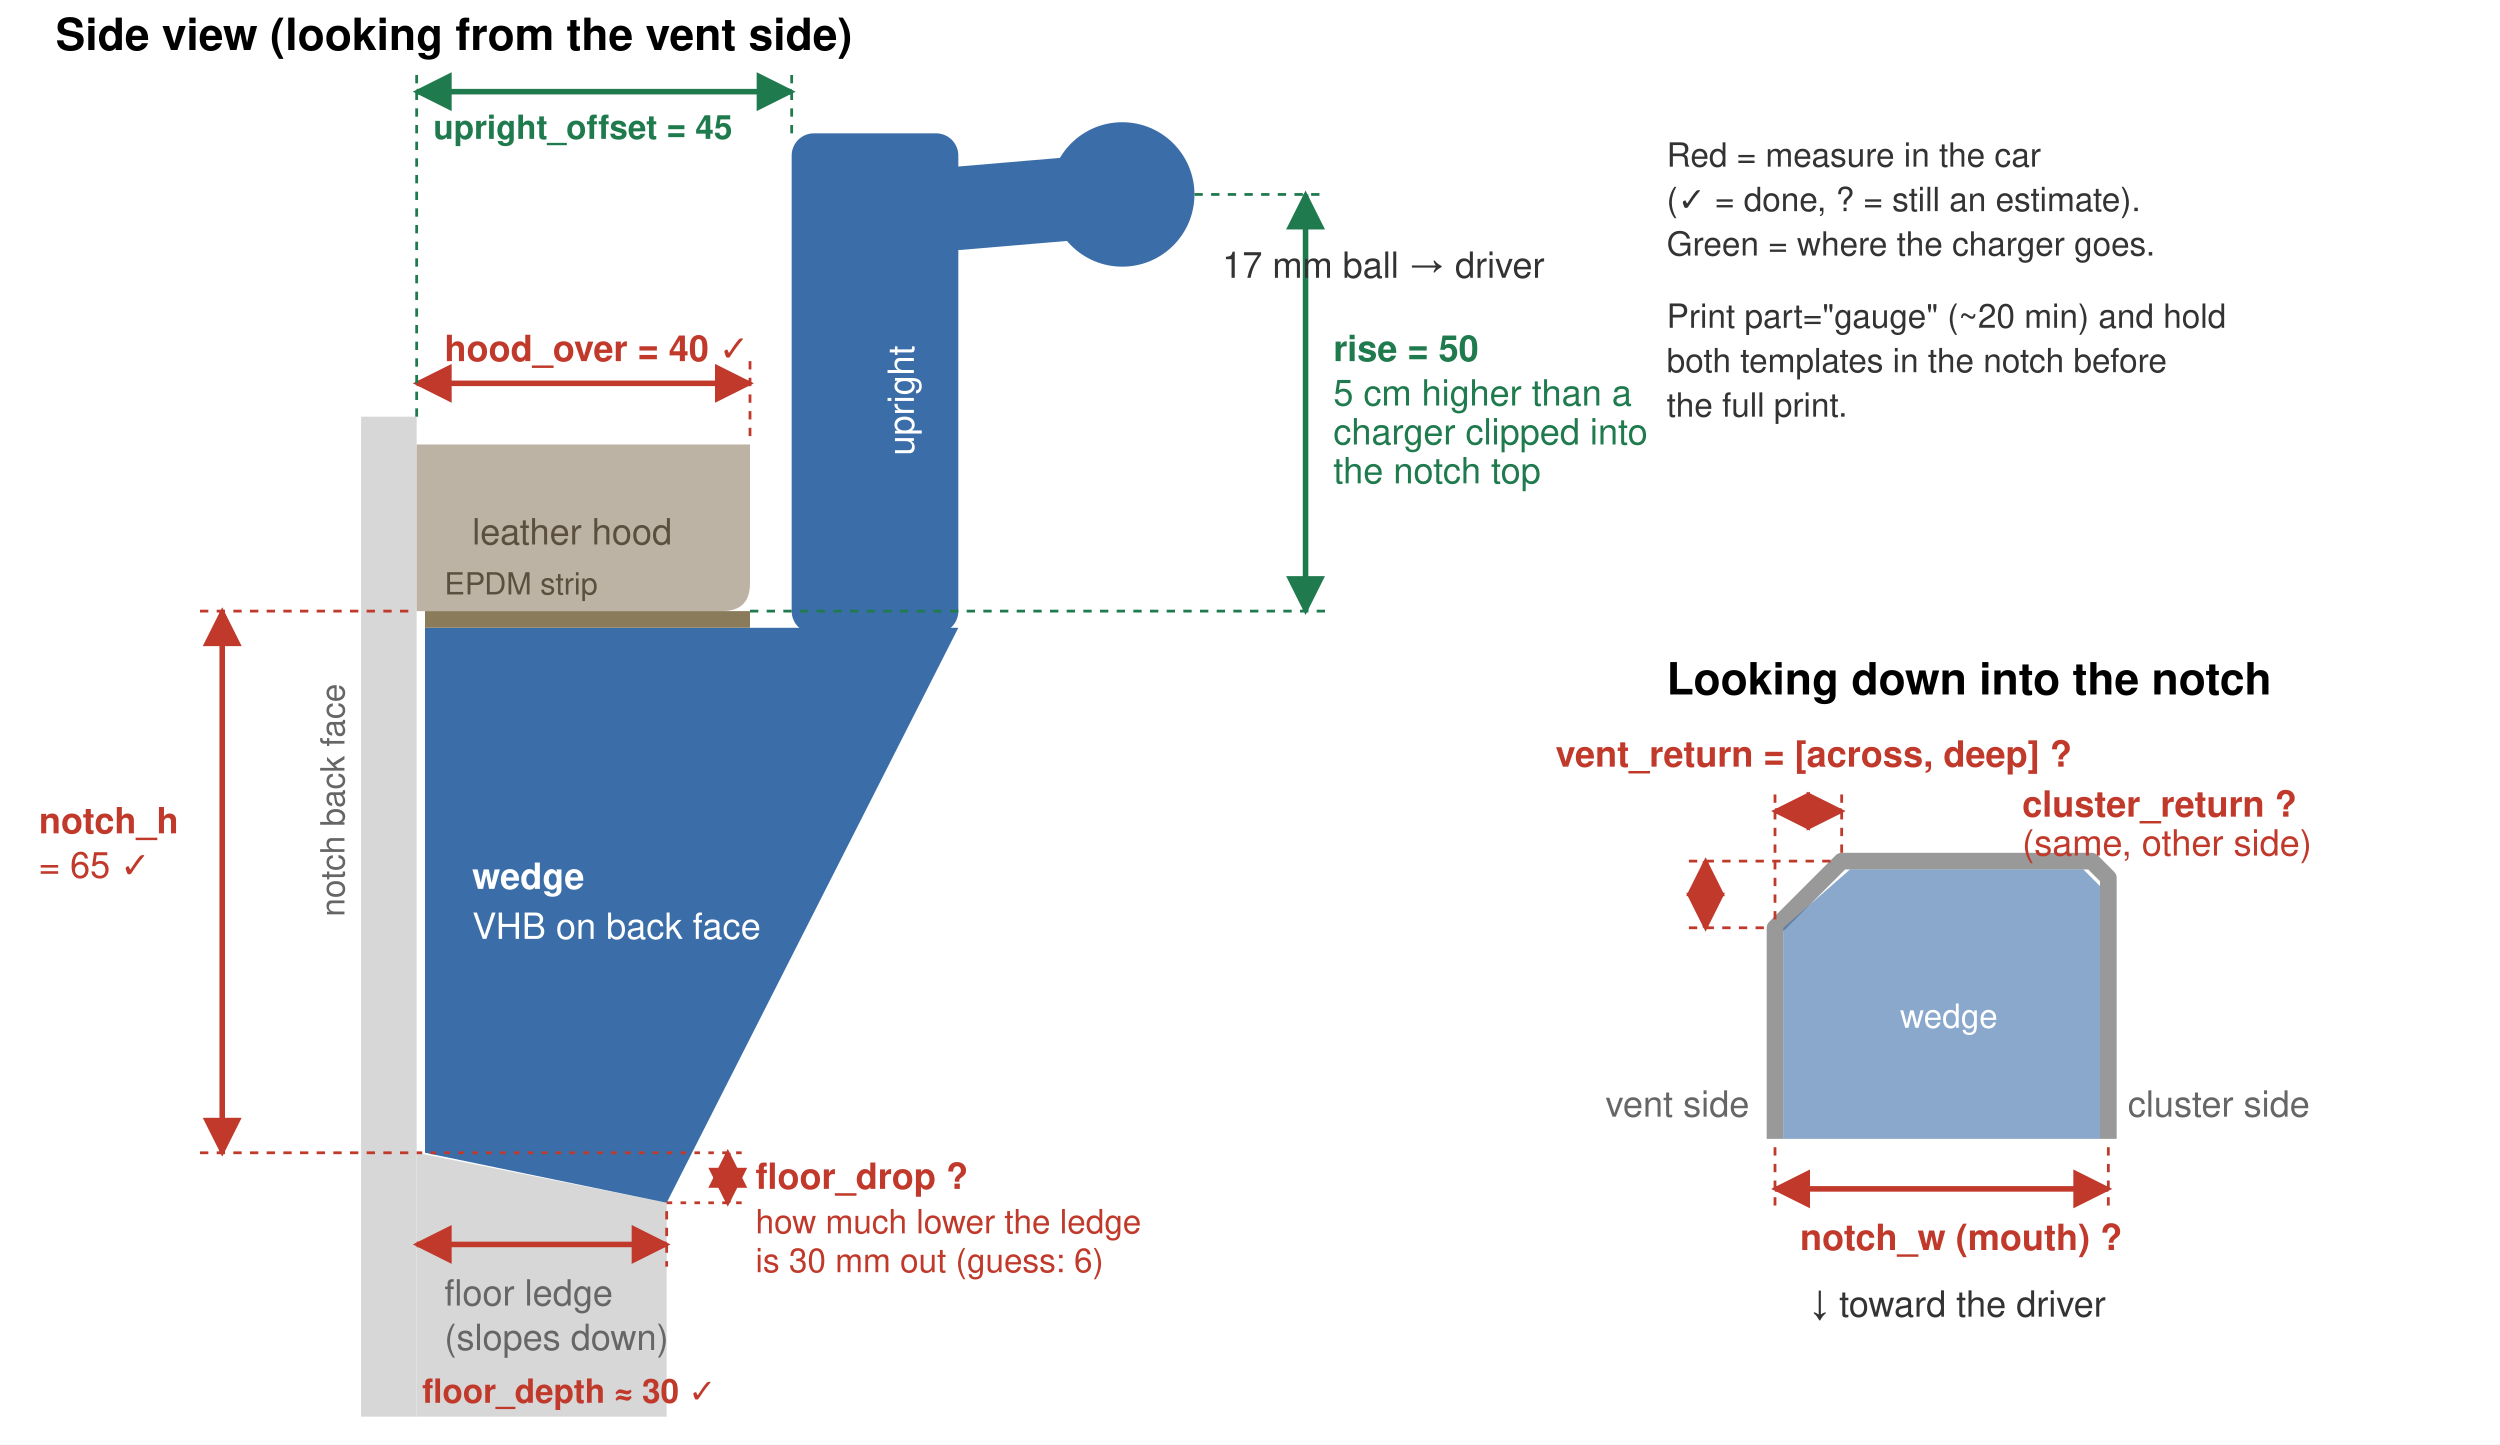
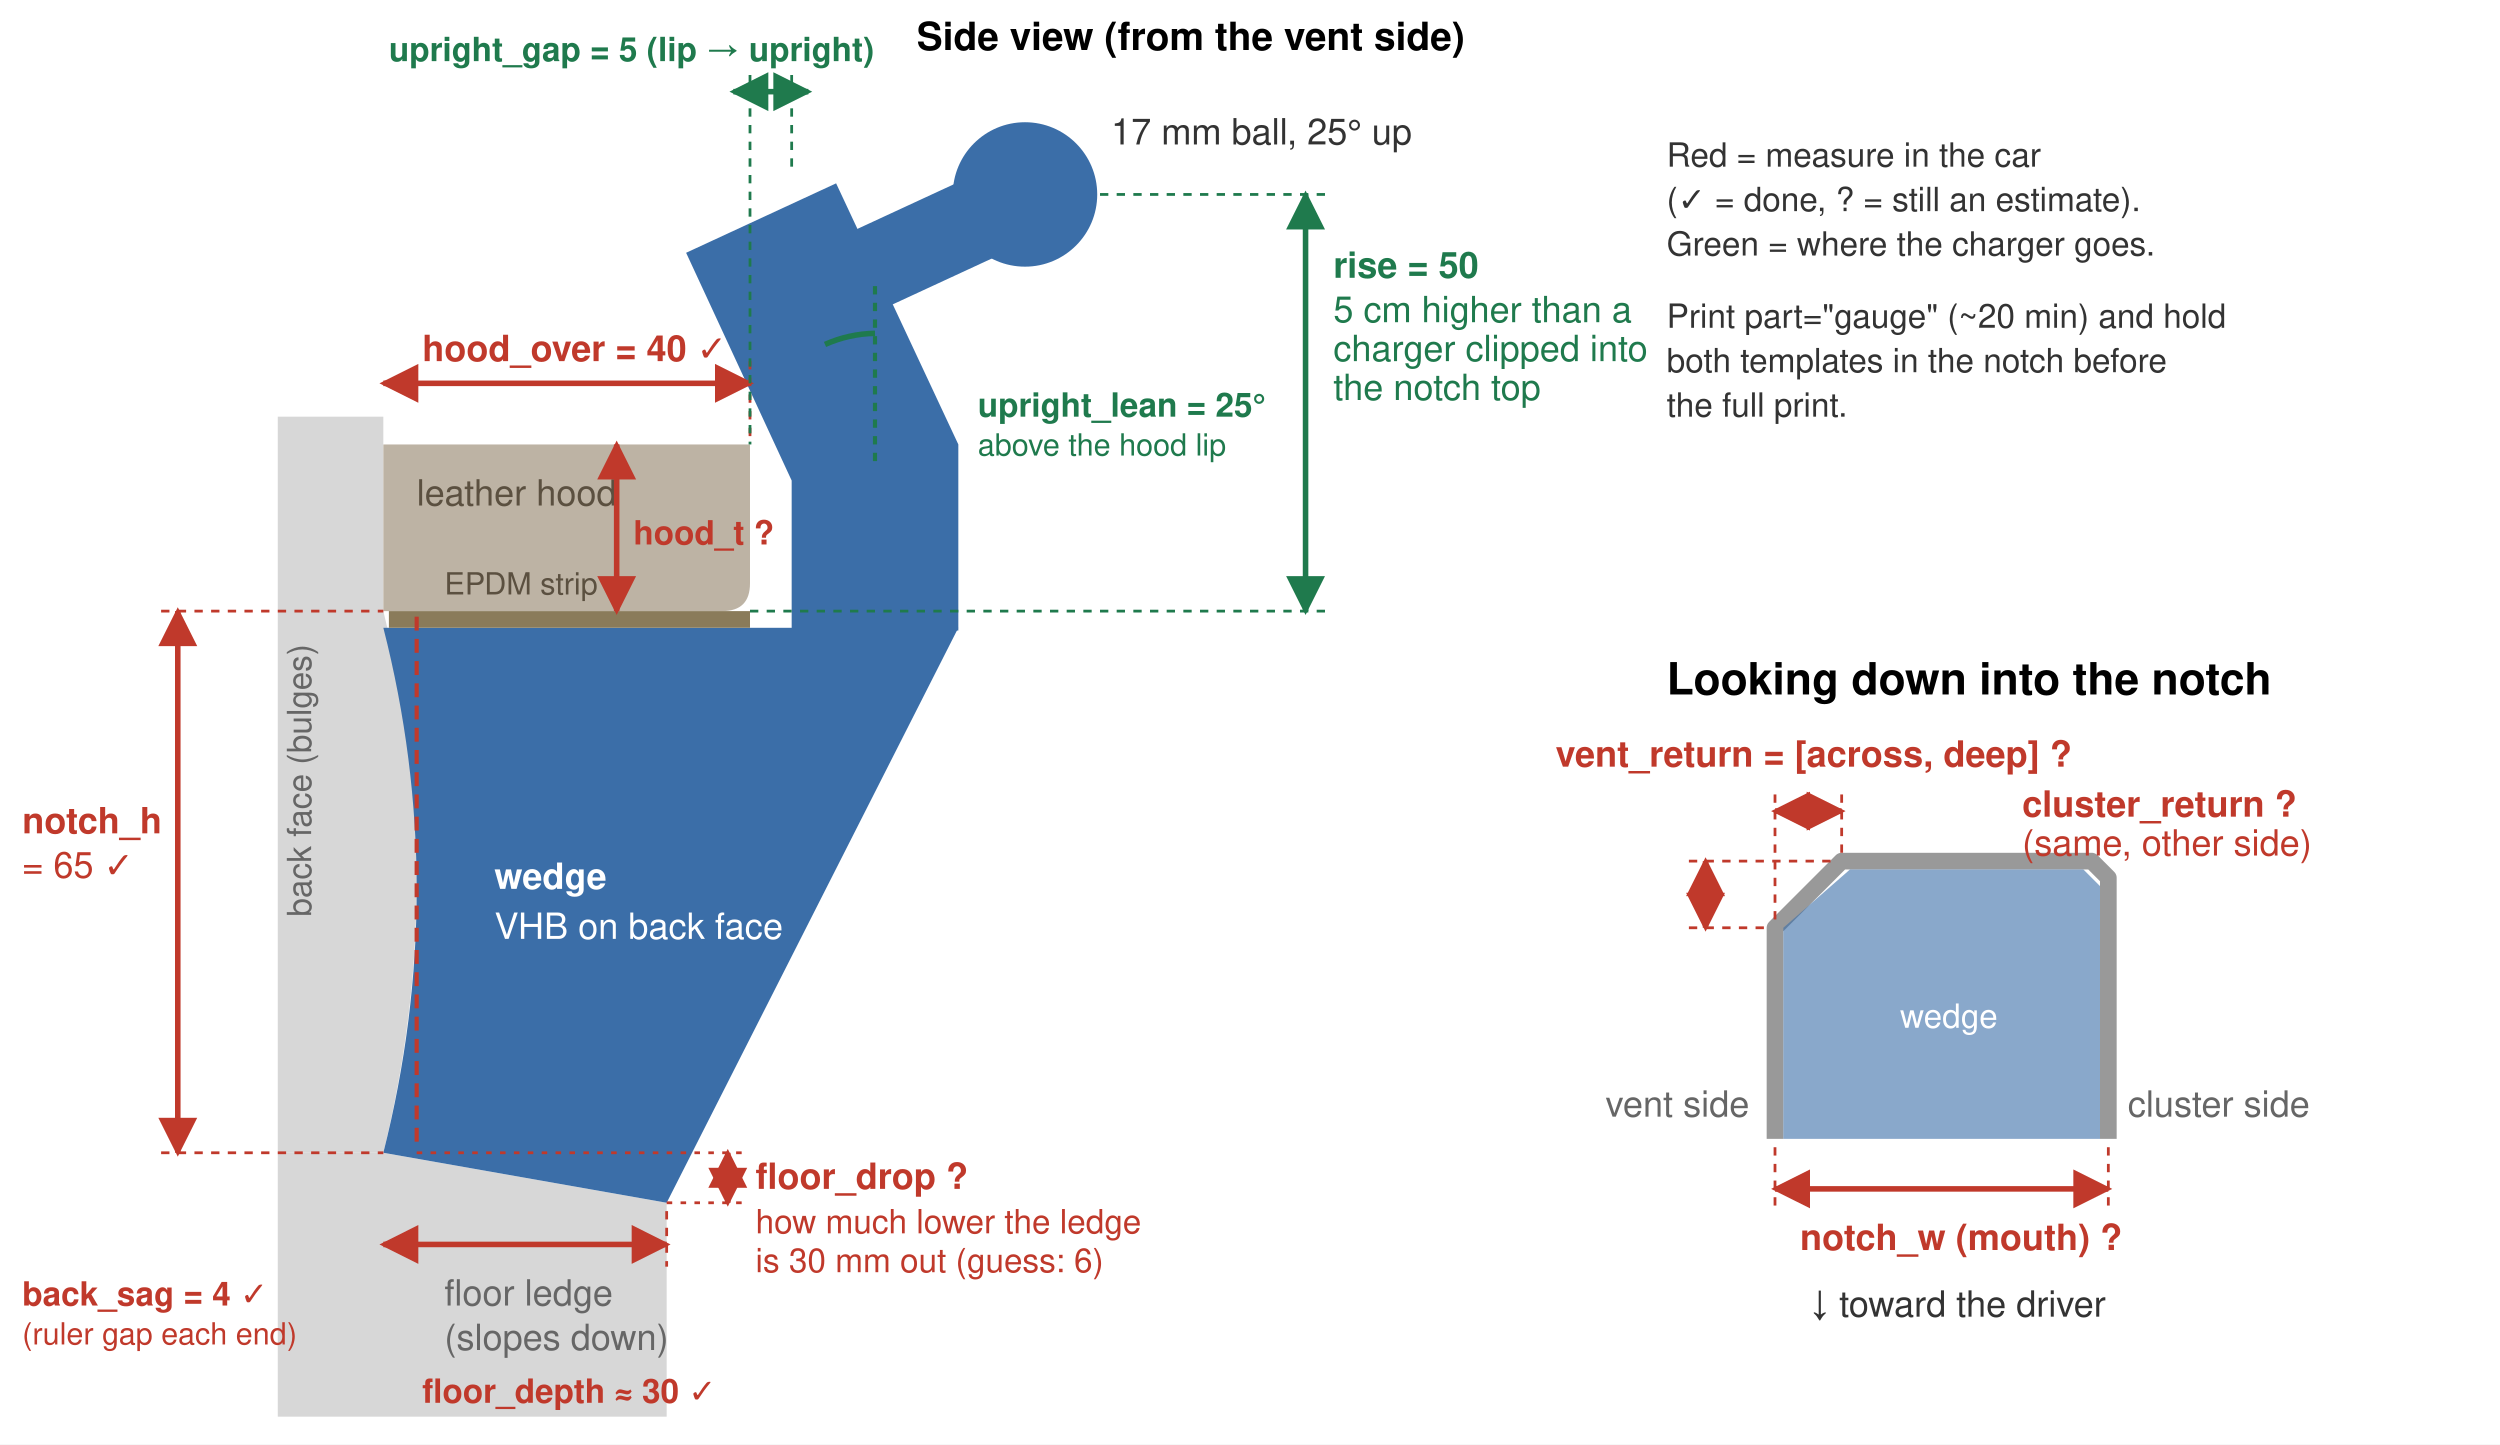
<svg xmlns="http://www.w3.org/2000/svg" viewBox="0 0 900 520" font-family="Helvetica, Arial, sans-serif" font-size="13">
  <rect x="0" y="0" width="900" height="520" fill="#ffffff" />
  <defs>
    <marker id="a" viewBox="0 0 10 10" refX="9" refY="5" markerWidth="7" markerHeight="7" orient="auto-start-reverse">
      <path d="M0,0 L10,5 L0,10 z" fill="#c0392b" />
    </marker>
    <marker id="g" viewBox="0 0 10 10" refX="9" refY="5" markerWidth="7" markerHeight="7" orient="auto-start-reverse">
      <path d="M0,0 L10,5 L0,10 z" fill="#1f7a4d" />
    </marker>
  </defs>
-   <text x="20" y="18" font-size="16" font-weight="bold">Side view (looking from the vent side)</text>
-   <rect x="130" y="150" width="20" height="360" fill="#d7d7d7" />
-   <path d="M150,415 L240,433 L240,510 L150,510 Z" fill="#d7d7d7" />
+   <text x="330" y="18" font-size="14" font-weight="bold">Side view (from the vent side)</text>
+   <path d="M100,415 L138,415 Q162,317 138,220 L138,150 L100,150 Z" fill="#d7d7d7" />
+   <path d="M138,415 L240,433 L240,510 L100,510 L100,415 Z" fill="#d7d7d7" />
  <text x="160" y="470" fill="#666">floor ledge</text>
  <text x="160" y="486" fill="#666">(slopes down)</text>
-   <text x="124" y="330" fill="#666" font-size="12" transform="rotate(-90 124 330)">notch back face</text>
-   <path d="M150,220 L260,220 Q270,220 270,210 L270,160 L150,160 Z" fill="#bdb3a4" />
-   <text x="170" y="196" fill="#5b5040">leather hood</text>
-   <path d="M153,415 L240,433 L345,226 L153,226 Z" fill="#3b6ea8" />
-   <rect x="285" y="48" width="60" height="180" rx="8" fill="#3b6ea8" />
-   <rect x="153" y="220" width="117" height="6" fill="#8a7b5a" />
-   <line x1="345" y1="75" x2="404" y2="70" stroke="#3b6ea8" stroke-width="30" stroke-linecap="round" />
-   <circle cx="404" cy="70" r="26" fill="#3b6ea8" />
-   <text x="170" y="320" fill="#fff" font-weight="bold">wedge</text>
-   <text x="170" y="338" fill="#fff">VHB on back face</text>
-   <text x="300" y="165" fill="#fff" transform="rotate(-90 314 150)">upright</text>
+   <text x="112" y="330" fill="#666" font-size="12" transform="rotate(-90 112 330)">back face (bulges)</text>
+   <path d="M138,220 L260,220 Q270,220 270,210 L270,160 L138,160 Z" fill="#bdb3a4" />
+   <text x="150" y="182" fill="#5b5040">leather hood</text>
+   <path d="M138,415 L240,433 L345,226 L138,226 Q162,320 138,415 Z" fill="#3b6ea8" />
+   <path d="M285,227 L345,227 L345,160 L301,66 L247,91 L285,173 Z" fill="#3b6ea8" />
+   <rect x="140" y="220" width="130" height="6" fill="#8a7b5a" />
+   <line x1="315" y1="96" x2="369" y2="71" stroke="#3b6ea8" stroke-width="30" stroke-linecap="round" />
+   <circle cx="369" cy="70" r="26" fill="#3b6ea8" />
+   <text x="178" y="320" fill="#fff" font-weight="bold">wedge</text>
+   <text x="178" y="338" fill="#fff">VHB on back face</text>
  <text x="160" y="214" fill="#5b5040" font-size="11">EPDM strip</text>
-   <line x1="80" y1="415" x2="80" y2="220" stroke="#c0392b" stroke-width="2" marker-start="url(#a)" marker-end="url(#a)" />
-   <line x1="72" y1="220" x2="150" y2="220" stroke="#c0392b" stroke-dasharray="3 3" />
-   <line x1="72" y1="415" x2="150" y2="415" stroke="#c0392b" stroke-dasharray="3 3" />
-   <text x="14" y="300" fill="#c0392b" font-weight="bold">notch_h</text>
-   <text x="14" y="316" fill="#c0392b">= 65 ✓</text>
-   <line x1="150" y1="138" x2="270" y2="138" stroke="#c0392b" stroke-width="2" marker-start="url(#a)" marker-end="url(#a)" />
+   <line x1="150" y1="222" x2="150" y2="413" stroke="#c0392b" stroke-width="1.5" stroke-dasharray="5 3" />
+   <text x="8" y="470" fill="#c0392b" font-weight="bold" font-size="12">back_sag = 4 ✓</text>
+   <text x="8" y="484" fill="#c0392b" font-size="11">(ruler gap each end)</text>
+   <line x1="64" y1="415" x2="64" y2="220" stroke="#c0392b" stroke-width="2" marker-start="url(#a)" marker-end="url(#a)" />
+   <line x1="58" y1="220" x2="138" y2="220" stroke="#c0392b" stroke-dasharray="3 3" />
+   <line x1="58" y1="415" x2="138" y2="415" stroke="#c0392b" stroke-dasharray="3 3" />
+   <text x="8" y="300" fill="#c0392b" font-weight="bold">notch_h</text>
+   <text x="8" y="316" fill="#c0392b">= 65 ✓</text>
+   <line x1="138" y1="138" x2="270" y2="138" stroke="#c0392b" stroke-width="2" marker-start="url(#a)" marker-end="url(#a)" />
  <line x1="270" y1="130" x2="270" y2="160" stroke="#c0392b" stroke-dasharray="3 3" />
-   <text x="160" y="130" fill="#c0392b" font-weight="bold">hood_over = 40 ✓</text>
-   <line x1="150" y1="448" x2="240" y2="448" stroke="#c0392b" stroke-width="2" marker-start="url(#a)" marker-end="url(#a)" />
+   <text x="152" y="130" fill="#c0392b" font-weight="bold">hood_over = 40 ✓</text>
+   <line x1="222" y1="160" x2="222" y2="220" stroke="#c0392b" stroke-width="2" marker-start="url(#a)" marker-end="url(#a)" />
+   <text x="228" y="196" fill="#c0392b" font-weight="bold" font-size="12">hood_t ?</text>
+   <line x1="138" y1="448" x2="240" y2="448" stroke="#c0392b" stroke-width="2" marker-start="url(#a)" marker-end="url(#a)" />
  <line x1="240" y1="436" x2="240" y2="456" stroke="#c0392b" stroke-dasharray="3 3" />
  <text x="152" y="505" fill="#c0392b" font-weight="bold" font-size="12">floor_depth ≈ 30 ✓</text>
  <line x1="262" y1="415" x2="262" y2="433" stroke="#c0392b" stroke-width="2" marker-start="url(#a)" marker-end="url(#a)" />
  <line x1="150" y1="415" x2="270" y2="415" stroke="#c0392b" stroke-dasharray="2 3" />
  <line x1="240" y1="433" x2="270" y2="433" stroke="#c0392b" stroke-dasharray="2 3" />
  <text x="272" y="428" fill="#c0392b" font-weight="bold">floor_drop ?</text>
  <text x="272" y="444" fill="#c0392b" font-size="12">how much lower the ledge</text>
  <text x="272" y="458" fill="#c0392b" font-size="12">is 30 mm out (guess: 6)</text>
-   <line x1="150" y1="33" x2="285" y2="33" stroke="#1f7a4d" stroke-width="2" marker-start="url(#g)" marker-end="url(#g)" />
-   <line x1="285" y1="27" x2="285" y2="48" stroke="#1f7a4d" stroke-dasharray="3 3" />
-   <line x1="150" y1="27" x2="150" y2="150" stroke="#1f7a4d" stroke-dasharray="3 3" />
-   <text x="156" y="50" fill="#1f7a4d" font-weight="bold" font-size="12">upright_offset = 45</text>
+   <line x1="264" y1="33" x2="291" y2="33" stroke="#1f7a4d" stroke-width="2" marker-start="url(#g)" marker-end="url(#g)" />
+   <line x1="285" y1="27" x2="285" y2="60" stroke="#1f7a4d" stroke-dasharray="3 3" />
+   <line x1="270" y1="27" x2="270" y2="160" stroke="#1f7a4d" stroke-dasharray="3 3" />
+   <text x="140" y="22" fill="#1f7a4d" font-weight="bold" font-size="12">upright_gap = 5 (lip → upright)</text>
+   <line x1="315" y1="166" x2="315" y2="100" stroke="#1f7a4d" stroke-width="1.5" stroke-dasharray="3 3" />
+   <path d="M315,120 A46,46 0 0 0 297,124" fill="none" stroke="#1f7a4d" stroke-width="2" />
+   <text x="352" y="150" fill="#1f7a4d" font-weight="bold" font-size="12">upright_lean = 25°</text>
+   <text x="352" y="164" fill="#1f7a4d" font-size="11">above the hood lip</text>
  <line x1="470" y1="220" x2="470" y2="70" stroke="#1f7a4d" stroke-width="2" marker-start="url(#g)" marker-end="url(#g)" />
  <line x1="270" y1="220" x2="478" y2="220" stroke="#1f7a4d" stroke-dasharray="3 3" />
-   <line x1="430" y1="70" x2="478" y2="70" stroke="#1f7a4d" stroke-dasharray="3 3" />
-   <text x="480" y="130" fill="#1f7a4d" font-weight="bold">rise = 50</text>
-   <text x="480" y="146" fill="#1f7a4d">5 cm higher than a</text>
-   <text x="480" y="160" fill="#1f7a4d">charger clipped into</text>
-   <text x="480" y="174" fill="#1f7a4d">the notch top</text>
-   <text x="440" y="100" fill="#333">17 mm ball → driver</text>
+   <line x1="396" y1="70" x2="478" y2="70" stroke="#1f7a4d" stroke-dasharray="3 3" />
+   <text x="480" y="100" fill="#1f7a4d" font-weight="bold">rise = 50</text>
+   <text x="480" y="116" fill="#1f7a4d">5 cm higher than a</text>
+   <text x="480" y="130" fill="#1f7a4d">charger clipped into</text>
+   <text x="480" y="144" fill="#1f7a4d">the notch top</text>
+   <text x="400" y="52" fill="#333">17 mm ball, 25° up</text>
  <text x="600" y="250" font-size="16" font-weight="bold">Looking down into the notch</text>
  <path d="M639,410 L639,334 L663,310 L753,310 L759,316 L759,410" fill="none" stroke="#999" stroke-width="6" stroke-linejoin="round" />
  <path d="M642,410 L642,334 L666,313 L750,313 L756,319 L756,410 Z" fill="#3b6ea8" opacity="0.6" />
  <text x="684" y="370" fill="#fff" font-size="12">wedge</text>
  <text x="578" y="402" fill="#666">vent side</text>
  <text x="766" y="402" fill="#666">cluster side</text>
  <line x1="639" y1="292" x2="663" y2="292" stroke="#c0392b" stroke-width="2" marker-start="url(#a)" marker-end="url(#a)" />
  <line x1="639" y1="286" x2="639" y2="332" stroke="#c0392b" stroke-dasharray="3 3" />
  <line x1="663" y1="286" x2="663" y2="308" stroke="#c0392b" stroke-dasharray="3 3" />
  <line x1="614" y1="310" x2="614" y2="334" stroke="#c0392b" stroke-width="2" marker-start="url(#a)" marker-end="url(#a)" />
  <line x1="608" y1="310" x2="660" y2="310" stroke="#c0392b" stroke-dasharray="3 3" />
  <line x1="608" y1="334" x2="636" y2="334" stroke="#c0392b" stroke-dasharray="3 3" />
  <text x="560" y="276" fill="#c0392b" font-weight="bold">vent_return = [across, deep] ?</text>
  <text x="728" y="294" fill="#c0392b" font-weight="bold">cluster_return ?</text>
  <text x="728" y="308" fill="#c0392b">(same, other side)</text>
  <line x1="639" y1="428" x2="759" y2="428" stroke="#c0392b" stroke-width="2" marker-start="url(#a)" marker-end="url(#a)" />
  <line x1="639" y1="413" x2="639" y2="435" stroke="#c0392b" stroke-dasharray="3 3" />
  <line x1="759" y1="413" x2="759" y2="435" stroke="#c0392b" stroke-dasharray="3 3" />
  <text x="648" y="450" fill="#c0392b" font-weight="bold">notch_w (mouth) ?</text>
  <text x="652" y="474" fill="#333">↓ toward the driver</text>
  <text x="600" y="60" font-size="12" fill="#333">Red = measure in the car</text>
  <text x="600" y="76" font-size="12" fill="#333">(✓ = done, ? = still an estimate).</text>
  <text x="600" y="92" font-size="12" fill="#333">Green = where the charger goes.</text>
  <text x="600" y="118" font-size="12" fill="#333">Print part="gauge" (~20 min) and hold</text>
  <text x="600" y="134" font-size="12" fill="#333">both templates in the notch before</text>
  <text x="600" y="150" font-size="12" fill="#333">the full print.</text>
</svg>
